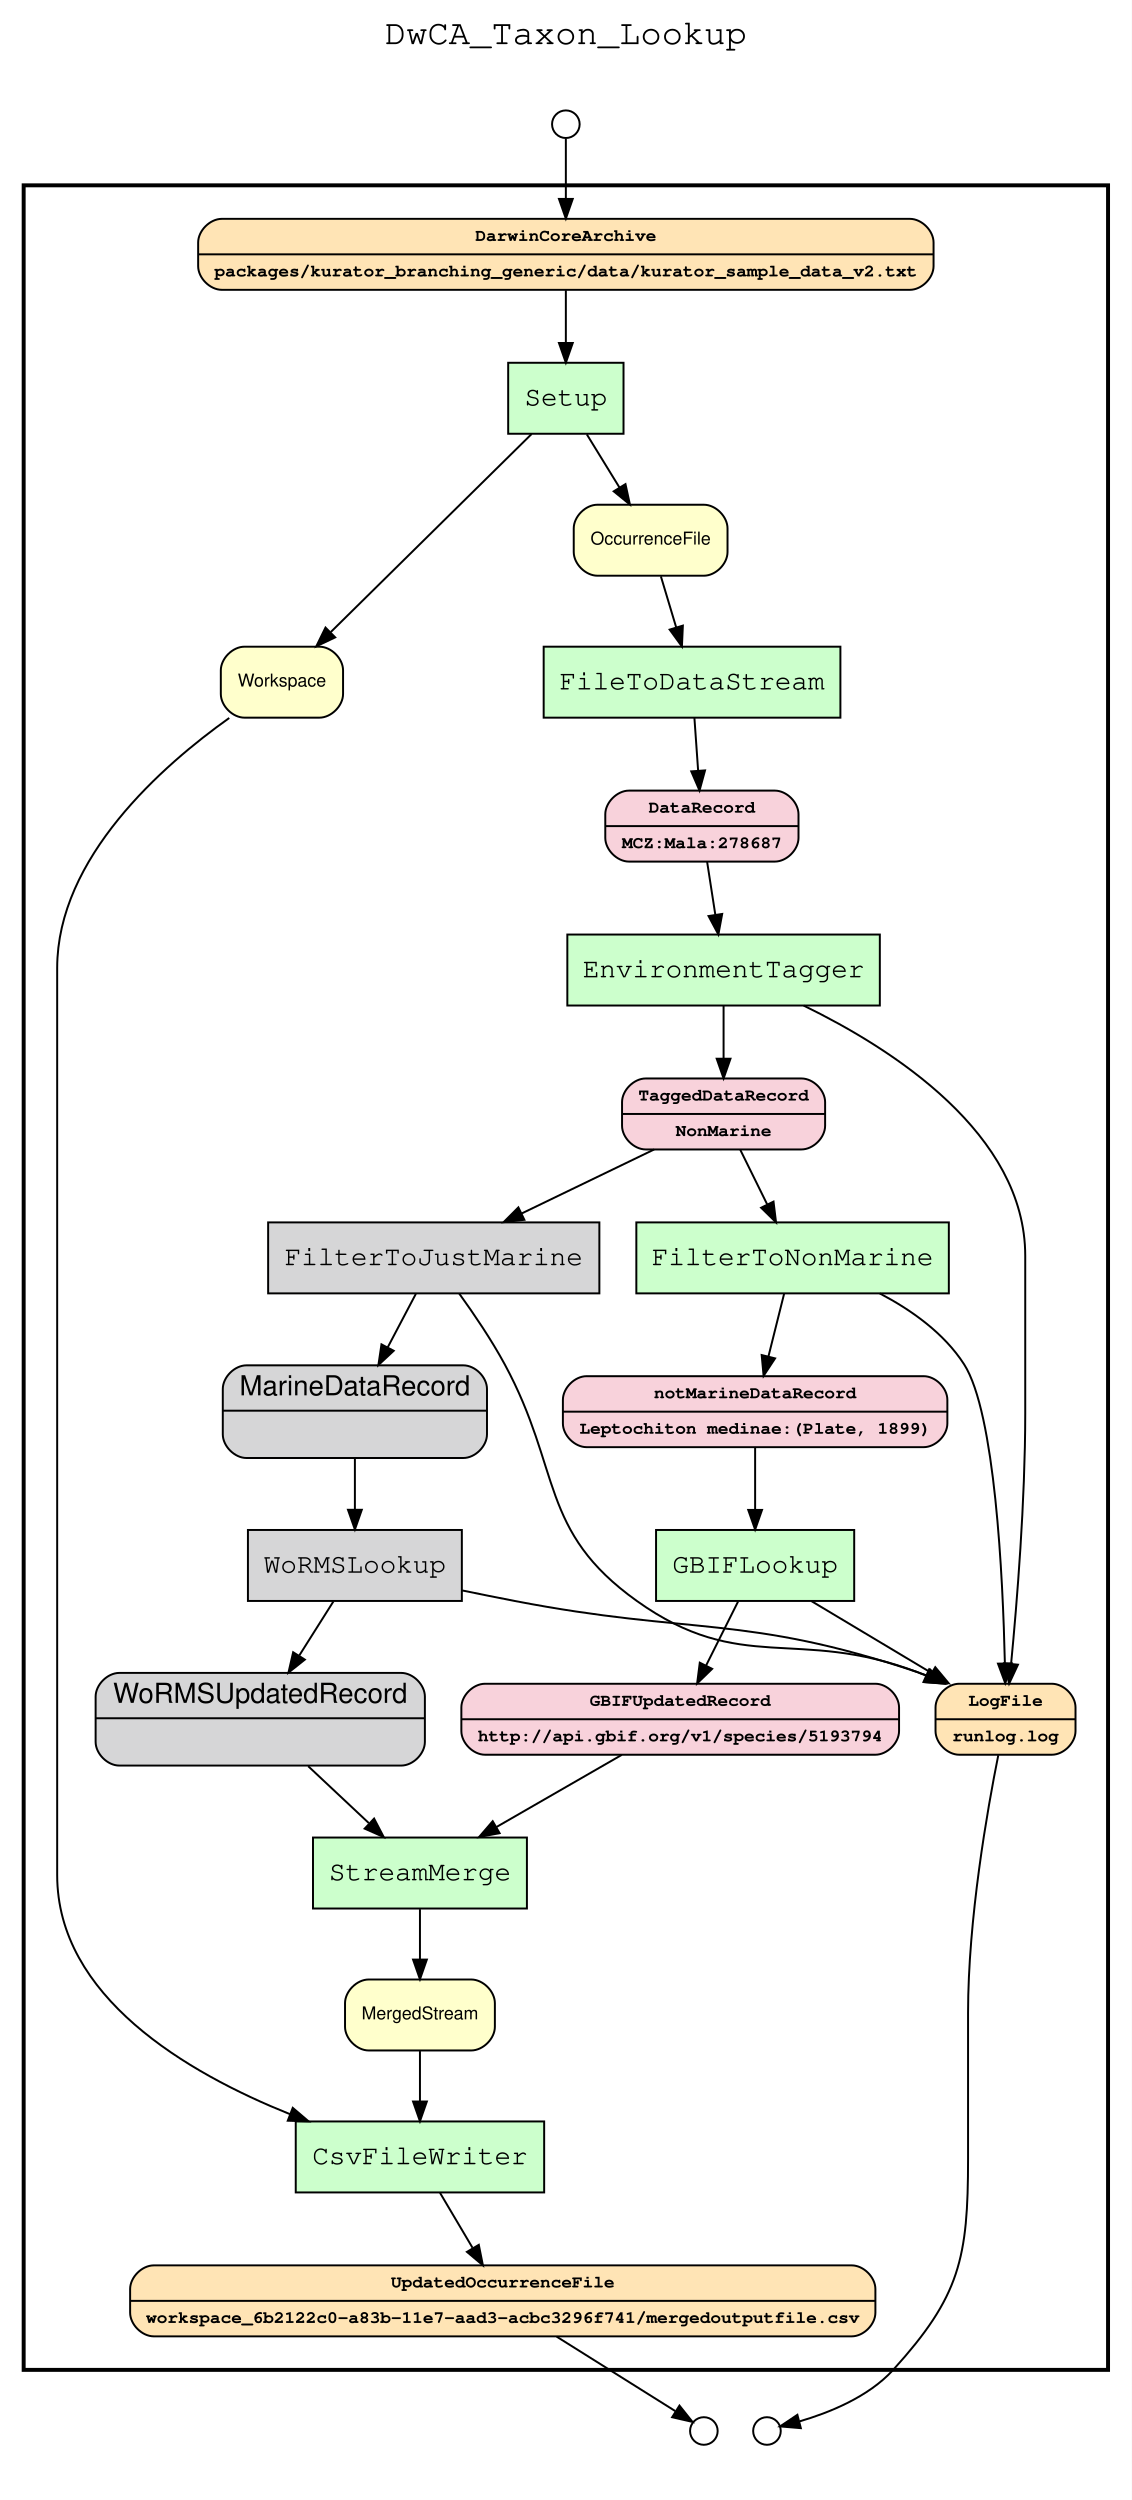
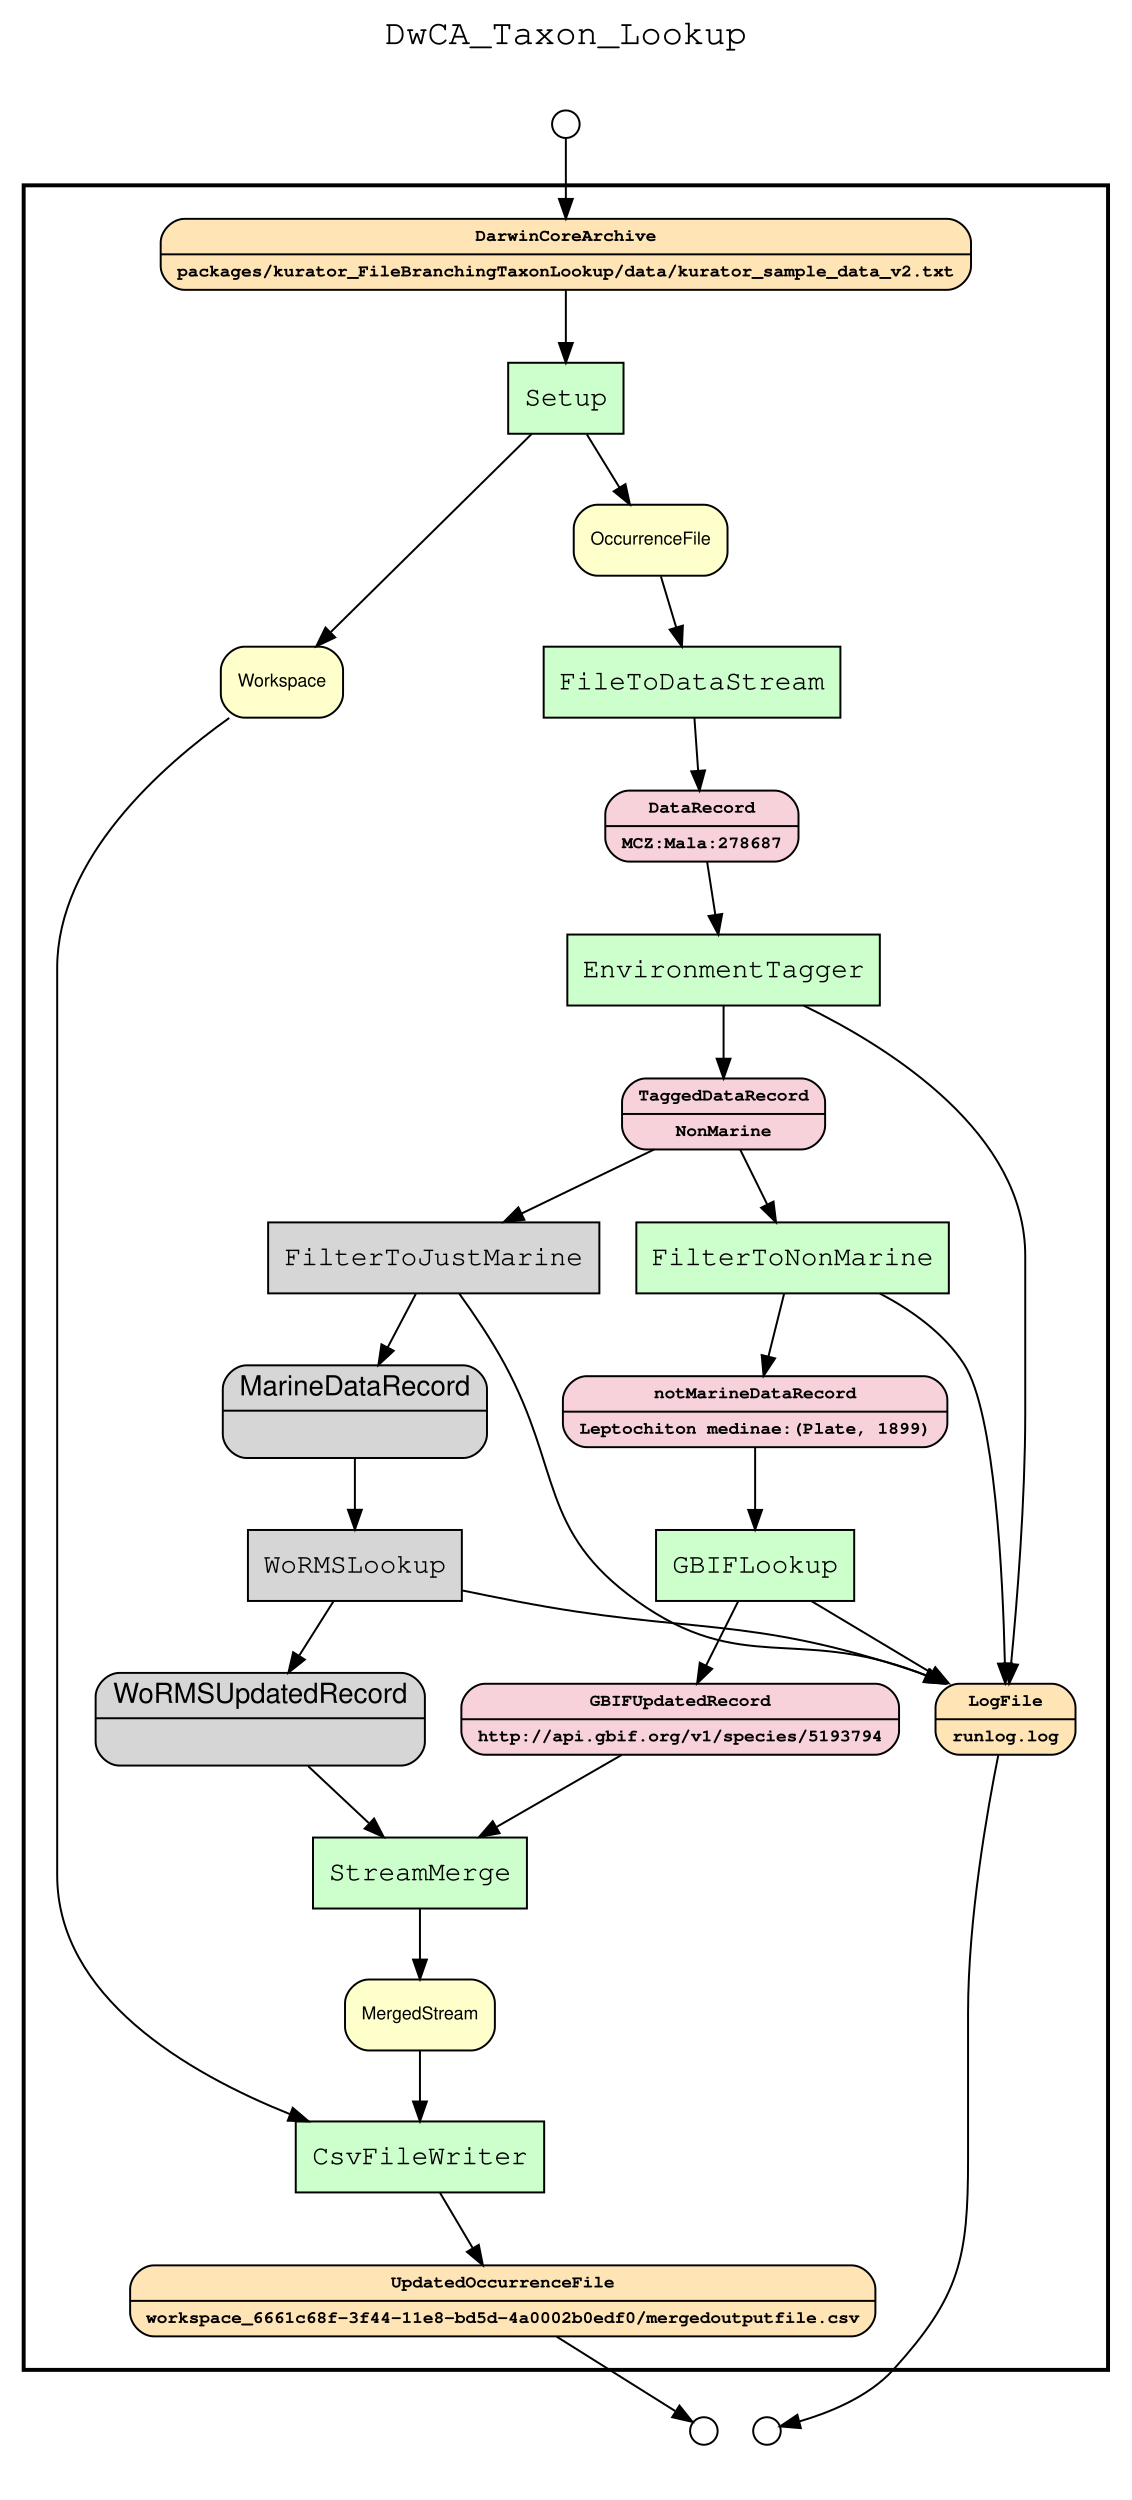
<svg xmlns="http://www.w3.org/2000/svg" width="574pt" height="1268pt" viewBox="0.00 0.00 574.00 1268.00">
  <g id="graph0" class="graph" transform="scale(1 1) rotate(0) translate(4 1264)">
    <polygon fill="white" stroke="none" points="-4,4 -4,-1264 570,-1264 570,4 -4,4" />
    <text text-anchor="middle" x="283" y="-1241.6" font-family="Courier,monospace" font-size="18.00">DwCA_Taxon_Lookup</text>
+     <g id="clust3" class="cluster">
+       <polygon fill="none" stroke="white" stroke-width="2" points="260,-1178 260,-1224 306,-1224 306,-1178 260,-1178" />
+     </g>
+     <g id="clust4" class="cluster">
+       <polygon fill="none" stroke="white" stroke-width="2" points="268,-1186 268,-1216 298,-1216 298,-1186 268,-1186" />
+     </g>
    <g id="clust5" class="cluster">
      <polygon fill="none" stroke="white" stroke-width="2" points="330,-8 330,-54 408,-54 408,-8 330,-8" />
    </g>
    <g id="clust6" class="cluster">
      <polygon fill="none" stroke="white" stroke-width="2" points="338,-16 338,-46 400,-46 400,-16 338,-16" />
    </g>
    <g id="clust1" class="cluster">
      <polygon fill="none" stroke="black" stroke-width="2" points="8,-62 8,-1170 558,-1170 558,-62 8,-62" />
    </g>
    <g id="clust2" class="cluster">
      <polygon fill="none" stroke="white" stroke-width="2" points="16,-70 16,-1162 550,-1162 550,-70 16,-70" />
-     </g>
-     <g id="clust3" class="cluster">
-       <polygon fill="none" stroke="white" stroke-width="2" points="260,-1178 260,-1224 306,-1224 306,-1178 260,-1178" />
-     </g>
-     <g id="clust4" class="cluster">
-       <polygon fill="none" stroke="white" stroke-width="2" points="268,-1186 268,-1216 298,-1216 298,-1186 268,-1186" />
    </g>
    <g id="node1" class="node">
      <polygon fill="#d6d6d7" stroke="black" points="300,-644 132,-644 132,-608 300,-608 300,-644" />
      <text text-anchor="middle" x="216" y="-622.3" font-family="Courier,monospace" font-size="14.00">FilterToJustMarine</text>
    </g>
    <g id="node10" class="node">
      <path fill="#d6d6d7" stroke="black" d="M121,-524.5C121,-524.5 231,-524.5 231,-524.5 237,-524.5 243,-530.5 243,-536.5 243,-536.5 243,-559.5 243,-559.5 243,-565.5 237,-571.5 231,-571.5 231,-571.5 121,-571.5 121,-571.5 115,-571.5 109,-565.5 109,-559.5 109,-559.5 109,-536.5 109,-536.5 109,-530.5 115,-524.5 121,-524.5" />
      <text text-anchor="middle" x="176" y="-556.3" font-family="Helvetica,sans-Serif" font-size="14.00">MarineDataRecord</text>
      <polyline fill="none" stroke="black" points="109,-548.5 243,-548.5 " />
    </g>
    <g id="edge18" class="edge">
      <path fill="none" stroke="black" d="M206.923,-607.754C202.705,-599.74 197.552,-589.949 192.671,-580.675" />
      <polygon fill="black" stroke="black" points="195.68,-578.877 187.925,-571.658 189.485,-582.137 195.68,-578.877" />
    </g>
    <g id="node20" class="node">
      <path fill="#ffe4b5" stroke="black" d="M482.5,-374C482.5,-374 529.5,-374 529.5,-374 535.5,-374 541.5,-380 541.5,-386 541.5,-386 541.5,-398 541.5,-398 541.5,-404 535.5,-410 529.5,-410 529.5,-410 482.5,-410 482.5,-410 476.5,-410 470.5,-404 470.5,-398 470.5,-398 470.5,-386 470.5,-386 470.5,-380 476.5,-374 482.5,-374" />
      <text text-anchor="middle" x="506" y="-398.8" font-family="Courier,monospace" font-weight="bold" font-size="9.00">LogFile</text>
      <polyline fill="none" stroke="black" points="470.5,-392 541.5,-392 " />
      <text text-anchor="middle" x="506" y="-380.8" font-family="Courier,monospace" font-weight="bold" font-size="9.00">runlog.log</text>
    </g>
    <g id="edge17" class="edge">
      <path fill="none" stroke="black" d="M228.921,-607.893C236.227,-597.774 245.227,-584.524 252,-572 281.055,-518.27 269.299,-487.51 319,-452 371.975,-414.15 400.075,-438.96 461,-416 462.58,-415.404 464.178,-414.768 465.78,-414.101" />
      <polygon fill="black" stroke="black" points="467.236,-417.284 474.937,-410.007 464.379,-410.894 467.236,-417.284" />
    </g>
    <g id="node2" class="node">
      <polygon fill="#d6d6d7" stroke="black" points="230.25,-488 121.75,-488 121.75,-452 230.25,-452 230.25,-488" />
      <text text-anchor="middle" x="176" y="-466.3" font-family="Courier,monospace" font-size="14.00">WoRMSLookup</text>
    </g>
    <g id="node11" class="node">
      <path fill="#d6d6d7" stroke="black" d="M56.5,-368.5C56.5,-368.5 199.5,-368.5 199.5,-368.5 205.5,-368.5 211.5,-374.5 211.5,-380.5 211.5,-380.5 211.5,-403.5 211.5,-403.5 211.5,-409.5 205.5,-415.5 199.5,-415.5 199.5,-415.5 56.5,-415.5 56.5,-415.5 50.5,-415.5 44.5,-409.5 44.5,-403.5 44.5,-403.5 44.5,-380.5 44.5,-380.5 44.5,-374.5 50.5,-368.5 56.5,-368.5" />
      <text text-anchor="middle" x="128" y="-400.3" font-family="Helvetica,sans-Serif" font-size="14.00">WoRMSUpdatedRecord</text>
      <polyline fill="none" stroke="black" points="44.5,-392.5 211.5,-392.5 " />
    </g>
    <g id="edge22" class="edge">
      <path fill="none" stroke="black" d="M165.108,-451.754C159.994,-443.656 153.733,-433.744 147.822,-424.385" />
      <polygon fill="black" stroke="black" points="150.609,-422.244 142.31,-415.658 144.691,-425.982 150.609,-422.244" />
    </g>
    <g id="edge21" class="edge">
      <path fill="none" stroke="black" d="M230.415,-457.329C239.29,-455.497 248.394,-453.662 257,-452 347.397,-434.542 373.711,-445.274 461,-416 462.658,-415.444 464.332,-414.835 466.007,-414.184" />
      <polygon fill="black" stroke="black" points="467.734,-417.252 475.541,-410.089 464.972,-410.82 467.734,-417.252" />
    </g>
    <g id="node3" class="node">
      <polygon fill="#ccffcc" stroke="black" points="312.25,-1080 253.75,-1080 253.75,-1044 312.25,-1044 312.25,-1080" />
      <text text-anchor="middle" x="283" y="-1058.3" font-family="Courier,monospace" font-size="14.00">Setup</text>
    </g>
    <g id="node17" class="node">
      <path fill="#ffffcc" stroke="black" d="M158,-936C158,-936 120,-936 120,-936 114,-936 108,-930 108,-924 108,-924 108,-912 108,-912 108,-906 114,-900 120,-900 120,-900 158,-900 158,-900 164,-900 170,-906 170,-912 170,-912 170,-924 170,-924 170,-930 164,-936 158,-936" />
      <text text-anchor="middle" x="139" y="-915.8" font-family="Helvetica,sans-Serif" font-size="9.00">Workspace</text>
    </g>
    <g id="edge12" class="edge">
      <path fill="none" stroke="black" d="M265.63,-1043.87C240.223,-1018.82 192.799,-972.052 163.75,-943.406" />
      <polygon fill="black" stroke="black" points="166.009,-940.719 156.431,-936.189 161.094,-945.703 166.009,-940.719" />
    </g>
    <g id="node18" class="node">
      <path fill="#ffffcc" stroke="black" d="M353,-1008C353,-1008 299,-1008 299,-1008 293,-1008 287,-1002 287,-996 287,-996 287,-984 287,-984 287,-978 293,-972 299,-972 299,-972 353,-972 353,-972 359,-972 365,-978 365,-984 365,-984 365,-996 365,-996 365,-1002 359,-1008 353,-1008" />
      <text text-anchor="middle" x="326" y="-987.8" font-family="Helvetica,sans-Serif" font-size="9.00">OccurrenceFile</text>
    </g>
    <g id="edge13" class="edge">
      <path fill="none" stroke="black" d="M293.629,-1043.7C298.628,-1035.56 304.691,-1025.69 310.212,-1016.7" />
      <polygon fill="black" stroke="black" points="313.241,-1018.46 315.493,-1008.1 307.277,-1014.79 313.241,-1018.46" />
    </g>
    <g id="node4" class="node">
      <polygon fill="#ccffcc" stroke="black" points="422.25,-936 271.75,-936 271.75,-900 422.25,-900 422.25,-936" />
      <text text-anchor="middle" x="347" y="-914.3" font-family="Courier,monospace" font-size="14.00">FileToDataStream</text>
    </g>
    <g id="node12" class="node">
      <path fill="#f8d2db" stroke="black" d="M315,-827C315,-827 389,-827 389,-827 395,-827 401,-833 401,-839 401,-839 401,-851 401,-851 401,-857 395,-863 389,-863 389,-863 315,-863 315,-863 309,-863 303,-857 303,-851 303,-851 303,-839 303,-839 303,-833 309,-827 315,-827" />
      <text text-anchor="middle" x="352" y="-851.8" font-family="Courier,monospace" font-weight="bold" font-size="9.00">DataRecord</text>
      <polyline fill="none" stroke="black" points="303,-845 401,-845 " />
      <text text-anchor="middle" x="352" y="-833.8" font-family="Courier,monospace" font-weight="bold" font-size="9.00">MCZ:Mala:278687</text>
    </g>
    <g id="edge14" class="edge">
      <path fill="none" stroke="black" d="M348.21,-899.813C348.775,-891.789 349.461,-882.047 350.094,-873.069" />
      <polygon fill="black" stroke="black" points="353.59,-873.25 350.801,-863.029 346.607,-872.758 353.59,-873.25" />
    </g>
    <g id="node5" class="node">
      <polygon fill="#ccffcc" stroke="black" points="442.25,-790 283.75,-790 283.75,-754 442.25,-754 442.25,-790" />
      <text text-anchor="middle" x="363" y="-768.3" font-family="Courier,monospace" font-size="14.00">EnvironmentTagger</text>
    </g>
    <g id="node13" class="node">
      <path fill="#f8d2db" stroke="black" d="M323.5,-681C323.5,-681 402.5,-681 402.5,-681 408.5,-681 414.5,-687 414.5,-693 414.5,-693 414.5,-705 414.5,-705 414.5,-711 408.5,-717 402.5,-717 402.5,-717 323.5,-717 323.5,-717 317.5,-717 311.5,-711 311.5,-705 311.5,-705 311.5,-693 311.5,-693 311.5,-687 317.5,-681 323.5,-681" />
      <text text-anchor="middle" x="363" y="-705.8" font-family="Courier,monospace" font-weight="bold" font-size="9.00">TaggedDataRecord</text>
      <polyline fill="none" stroke="black" points="311.5,-699 414.5,-699 " />
      <text text-anchor="middle" x="363" y="-687.8" font-family="Courier,monospace" font-weight="bold" font-size="9.00">NonMarine</text>
    </g>
    <g id="edge16" class="edge">
      <path fill="none" stroke="black" d="M363,-753.813C363,-745.789 363,-736.047 363,-727.069" />
      <polygon fill="black" stroke="black" points="366.5,-727.029 363,-717.029 359.5,-727.029 366.5,-727.029" />
    </g>
    <g id="edge15" class="edge">
      <path fill="none" stroke="black" d="M403.6,-753.966C448.927,-731.91 516,-688.828 516,-627 516,-627 516,-627 516,-547 516,-502.617 511.813,-451.189 508.857,-420.419" />
      <polygon fill="black" stroke="black" points="512.301,-419.675 507.834,-410.068 505.335,-420.364 512.301,-419.675" />
    </g>
    <g id="node6" class="node">
      <polygon fill="#ccffcc" stroke="black" points="477.25,-644 318.75,-644 318.75,-608 477.25,-608 477.25,-644" />
      <text text-anchor="middle" x="398" y="-622.3" font-family="Courier,monospace" font-size="14.00">FilterToNonMarine</text>
    </g>
    <g id="node14" class="node">
      <path fill="#f8d2db" stroke="black" d="M293.5,-530C293.5,-530 464.5,-530 464.5,-530 470.5,-530 476.5,-536 476.5,-542 476.5,-542 476.5,-554 476.5,-554 476.5,-560 470.5,-566 464.5,-566 464.5,-566 293.5,-566 293.5,-566 287.5,-566 281.5,-560 281.5,-554 281.5,-554 281.5,-542 281.5,-542 281.5,-536 287.5,-530 293.5,-530" />
      <text text-anchor="middle" x="379" y="-554.8" font-family="Courier,monospace" font-weight="bold" font-size="9.00">notMarineDataRecord</text>
      <polyline fill="none" stroke="black" points="281.5,-548 476.5,-548 " />
      <text text-anchor="middle" x="379" y="-536.8" font-family="Courier,monospace" font-weight="bold" font-size="9.00">Leptochiton medinae:(Plate, 1899)</text>
    </g>
    <g id="edge20" class="edge">
      <path fill="none" stroke="black" d="M393.689,-607.754C391.357,-598.426 388.423,-586.691 385.791,-576.165" />
      <polygon fill="black" stroke="black" points="389.115,-575.03 383.294,-566.177 382.324,-576.728 389.115,-575.03" />
    </g>
    <g id="edge19" class="edge">
      <path fill="none" stroke="black" d="M442.181,-607.989C458.225,-599.58 474.88,-587.781 485,-572 500.688,-547.537 504.666,-464.328 505.668,-420.508" />
      <polygon fill="black" stroke="black" points="509.172,-420.341 505.864,-410.276 502.173,-420.207 509.172,-420.341" />
    </g>
    <g id="node7" class="node">
      <polygon fill="#ccffcc" stroke="black" points="429.25,-488 328.75,-488 328.75,-452 429.25,-452 429.25,-488" />
      <text text-anchor="middle" x="379" y="-466.3" font-family="Courier,monospace" font-size="14.00">GBIFLookup</text>
    </g>
    <g id="node15" class="node">
      <path fill="#f8d2db" stroke="black" d="M242,-374C242,-374 440,-374 440,-374 446,-374 452,-380 452,-386 452,-386 452,-398 452,-398 452,-404 446,-410 440,-410 440,-410 242,-410 242,-410 236,-410 230,-404 230,-398 230,-398 230,-386 230,-386 230,-380 236,-374 242,-374" />
      <text text-anchor="middle" x="341" y="-398.8" font-family="Courier,monospace" font-weight="bold" font-size="9.00">GBIFUpdatedRecord</text>
      <polyline fill="none" stroke="black" points="230,-392 452,-392 " />
      <text text-anchor="middle" x="341" y="-380.8" font-family="Courier,monospace" font-weight="bold" font-size="9.00">http://api.gbif.org/v1/species/5193794</text>
    </g>
    <g id="edge24" class="edge">
      <path fill="none" stroke="black" d="M370.377,-451.754C365.567,-442.135 359.477,-429.955 354.091,-419.182" />
      <polygon fill="black" stroke="black" points="357.191,-417.556 349.589,-410.177 350.93,-420.687 357.191,-417.556" />
    </g>
    <g id="edge23" class="edge">
      <path fill="none" stroke="black" d="M407.501,-451.944C425.512,-441.166 448.987,-427.118 468.501,-415.44" />
      <polygon fill="black" stroke="black" points="470.371,-418.4 477.154,-410.262 466.776,-412.394 470.371,-418.4" />
    </g>
    <g id="node8" class="node">
      <polygon fill="#ccffcc" stroke="black" points="263.25,-332 154.75,-332 154.75,-296 263.25,-296 263.25,-332" />
      <text text-anchor="middle" x="209" y="-310.3" font-family="Courier,monospace" font-size="14.00">StreamMerge</text>
    </g>
    <g id="node19" class="node">
      <path fill="#ffffcc" stroke="black" d="M235,-260C235,-260 183,-260 183,-260 177,-260 171,-254 171,-248 171,-248 171,-236 171,-236 171,-230 177,-224 183,-224 183,-224 235,-224 235,-224 241,-224 247,-230 247,-236 247,-236 247,-248 247,-248 247,-254 241,-260 235,-260" />
      <text text-anchor="middle" x="209" y="-239.8" font-family="Helvetica,sans-Serif" font-size="9.00">MergedStream</text>
    </g>
    <g id="edge25" class="edge">
      <path fill="none" stroke="black" d="M209,-295.697C209,-287.983 209,-278.712 209,-270.112" />
      <polygon fill="black" stroke="black" points="212.5,-270.104 209,-260.104 205.5,-270.104 212.5,-270.104" />
    </g>
    <g id="node9" class="node">
      <polygon fill="#ccffcc" stroke="black" points="272,-188 146,-188 146,-152 272,-152 272,-188" />
      <text text-anchor="middle" x="209" y="-166.3" font-family="Courier,monospace" font-size="14.00">CsvFileWriter</text>
    </g>
    <g id="node21" class="node">
      <path fill="#ffe4b5" stroke="black" d="M74,-79C74,-79 428,-79 428,-79 434,-79 440,-85 440,-91 440,-91 440,-103 440,-103 440,-109 434,-115 428,-115 428,-115 74,-115 74,-115 68,-115 62,-109 62,-103 62,-103 62,-91 62,-91 62,-85 68,-79 74,-79" />
      <text text-anchor="middle" x="251" y="-103.8" font-family="Courier,monospace" font-weight="bold" font-size="9.00">UpdatedOccurrenceFile</text>
      <polyline fill="none" stroke="black" points="62,-97 440,-97 " />
-       <text text-anchor="middle" x="251" y="-85.8" font-family="Courier,monospace" font-weight="bold" font-size="9.00">workspace_6b2122c0-a83b-11e7-aad3-acbc3296f741/mergedoutputfile.csv</text>
+       <text text-anchor="middle" x="251" y="-85.8" font-family="Courier,monospace" font-weight="bold" font-size="9.00">workspace_6661c68f-3f44-11e8-bd5d-4a0002b0edf0/mergedoutputfile.csv</text>
    </g>
    <g id="edge26" class="edge">
      <path fill="none" stroke="black" d="M219.167,-151.813C224.12,-143.441 230.179,-133.197 235.677,-123.903" />
      <polygon fill="black" stroke="black" points="238.848,-125.418 240.927,-115.029 232.823,-121.854 238.848,-125.418" />
    </g>
    <g id="edge7" class="edge">
      <path fill="none" stroke="black" d="M176,-524.197C176,-516.081 176,-506.858 176,-498.397" />
      <polygon fill="black" stroke="black" points="179.5,-498.228 176,-488.228 172.5,-498.228 179.5,-498.228" />
    </g>
    <g id="edge9" class="edge">
      <path fill="none" stroke="black" d="M152.303,-368.197C162.01,-359.089 173.204,-348.587 183.067,-339.332" />
      <polygon fill="black" stroke="black" points="185.741,-341.623 190.639,-332.228 180.951,-336.518 185.741,-341.623" />
    </g>
    <g id="edge4" class="edge">
      <path fill="none" stroke="black" d="M354.663,-826.813C355.906,-818.789 357.415,-809.047 358.806,-800.069" />
      <polygon fill="black" stroke="black" points="362.289,-800.447 360.362,-790.029 355.372,-799.375 362.289,-800.447" />
    </g>
    <g id="edge5" class="edge">
      <path fill="none" stroke="black" d="M327.79,-680.994C307.665,-671.273 282.226,-658.987 260.701,-648.59" />
      <polygon fill="black" stroke="black" points="261.959,-645.311 251.432,-644.114 258.915,-651.614 261.959,-645.311" />
    </g>
    <g id="edge6" class="edge">
      <path fill="none" stroke="black" d="M371.473,-680.813C375.557,-672.528 380.544,-662.41 385.088,-653.193" />
      <polygon fill="black" stroke="black" points="388.323,-654.546 389.605,-644.029 382.045,-651.451 388.323,-654.546" />
    </g>
    <g id="edge8" class="edge">
      <path fill="none" stroke="black" d="M379,-529.754C379,-520.523 379,-508.935 379,-498.495" />
      <polygon fill="black" stroke="black" points="382.5,-498.177 379,-488.177 375.5,-498.177 382.5,-498.177" />
    </g>
    <g id="edge10" class="edge">
      <path fill="none" stroke="black" d="M311.377,-373.944C292.572,-363.117 268.038,-348.992 247.702,-337.283" />
      <polygon fill="black" stroke="black" points="249.394,-334.218 238.981,-332.262 245.901,-340.285 249.394,-334.218" />
    </g>
    <g id="node16" class="node">
-       <path fill="#ffe4b5" stroke="black" d="M108.5,-1117C108.5,-1117 457.5,-1117 457.5,-1117 463.5,-1117 469.5,-1123 469.5,-1129 469.5,-1129 469.5,-1141 469.5,-1141 469.5,-1147 463.5,-1153 457.5,-1153 457.5,-1153 108.5,-1153 108.5,-1153 102.5,-1153 96.5,-1147 96.5,-1141 96.5,-1141 96.5,-1129 96.5,-1129 96.5,-1123 102.5,-1117 108.5,-1117" />
+       <path fill="#ffe4b5" stroke="black" d="M89.5,-1117C89.5,-1117 476.5,-1117 476.5,-1117 482.5,-1117 488.5,-1123 488.5,-1129 488.5,-1129 488.5,-1141 488.5,-1141 488.5,-1147 482.5,-1153 476.5,-1153 476.5,-1153 89.5,-1153 89.5,-1153 83.5,-1153 77.5,-1147 77.5,-1141 77.5,-1141 77.5,-1129 77.5,-1129 77.5,-1123 83.5,-1117 89.5,-1117" />
      <text text-anchor="middle" x="283" y="-1141.8" font-family="Courier,monospace" font-weight="bold" font-size="9.00">DarwinCoreArchive</text>
-       <polyline fill="none" stroke="black" points="96.5,-1135 469.5,-1135 " />
-       <text text-anchor="middle" x="283" y="-1123.8" font-family="Courier,monospace" font-weight="bold" font-size="9.00">packages/kurator_branching_generic/data/kurator_sample_data_v2.txt</text>
+       <polyline fill="none" stroke="black" points="77.5,-1135 488.5,-1135 " />
+       <text text-anchor="middle" x="283" y="-1123.8" font-family="Courier,monospace" font-weight="bold" font-size="9.00">packages/kurator_FileBranchingTaxonLookup/data/kurator_sample_data_v2.txt</text>
    </g>
    <g id="edge1" class="edge">
      <path fill="none" stroke="black" d="M283,-1116.81C283,-1108.79 283,-1099.05 283,-1090.07" />
      <polygon fill="black" stroke="black" points="286.5,-1090.03 283,-1080.03 279.5,-1090.03 286.5,-1090.03" />
    </g>
    <g id="edge2" class="edge">
      <path fill="none" stroke="black" d="M112.272,-899.838C78.577,-875.87 25,-828.96 25,-773 25,-773 25,-773 25,-313 25,-251.429 90.37,-212.808 143.183,-191.652" />
      <polygon fill="black" stroke="black" points="144.481,-194.903 152.543,-188.03 141.954,-188.375 144.481,-194.903" />
    </g>
    <g id="edge3" class="edge">
      <path fill="none" stroke="black" d="M331.191,-971.697C333.531,-963.898 336.347,-954.509 338.951,-945.829" />
      <polygon fill="black" stroke="black" points="342.348,-946.688 341.869,-936.104 335.643,-944.677 342.348,-946.688" />
    </g>
    <g id="edge11" class="edge">
      <path fill="none" stroke="black" d="M209,-223.697C209,-215.983 209,-206.712 209,-198.112" />
      <polygon fill="black" stroke="black" points="212.5,-198.104 209,-188.104 205.5,-198.104 212.5,-198.104" />
    </g>
    <g id="node23" class="node">
      <ellipse fill="none" stroke="black" cx="385" cy="-31" rx="7" ry="7" />
    </g>
    <g id="edge28" class="edge">
      <path fill="none" stroke="black" d="M502.337,-373.775C496.815,-346.269 487,-290.666 487,-243 487,-243 487,-243 487,-169 487,-118.535 482.911,-99.374 449,-62 436.377,-48.088 415.967,-40.087 401.595,-35.902" />
      <polygon fill="black" stroke="black" points="402.186,-32.44 391.629,-33.324 400.433,-39.217 402.186,-32.44" />
    </g>
    <g id="node24" class="node">
      <ellipse fill="none" stroke="black" cx="353" cy="-31" rx="7" ry="7" />
    </g>
    <g id="edge29" class="edge">
      <path fill="none" stroke="black" d="M278.334,-78.849C297.697,-66.7 322.908,-50.881 338.519,-41.086" />
      <polygon fill="black" stroke="black" points="340.623,-43.898 347.233,-35.618 336.902,-37.969 340.623,-43.898" />
    </g>
    <g id="node22" class="node">
      <ellipse fill="none" stroke="black" cx="283" cy="-1201" rx="7" ry="7" />
    </g>
    <g id="edge27" class="edge">
      <path fill="none" stroke="black" d="M283,-1193.63C283,-1186.54 283,-1174.6 283,-1163.42" />
      <polygon fill="black" stroke="black" points="286.5,-1163.12 283,-1153.12 279.5,-1163.12 286.5,-1163.12" />
    </g>
  </g>
</svg>
